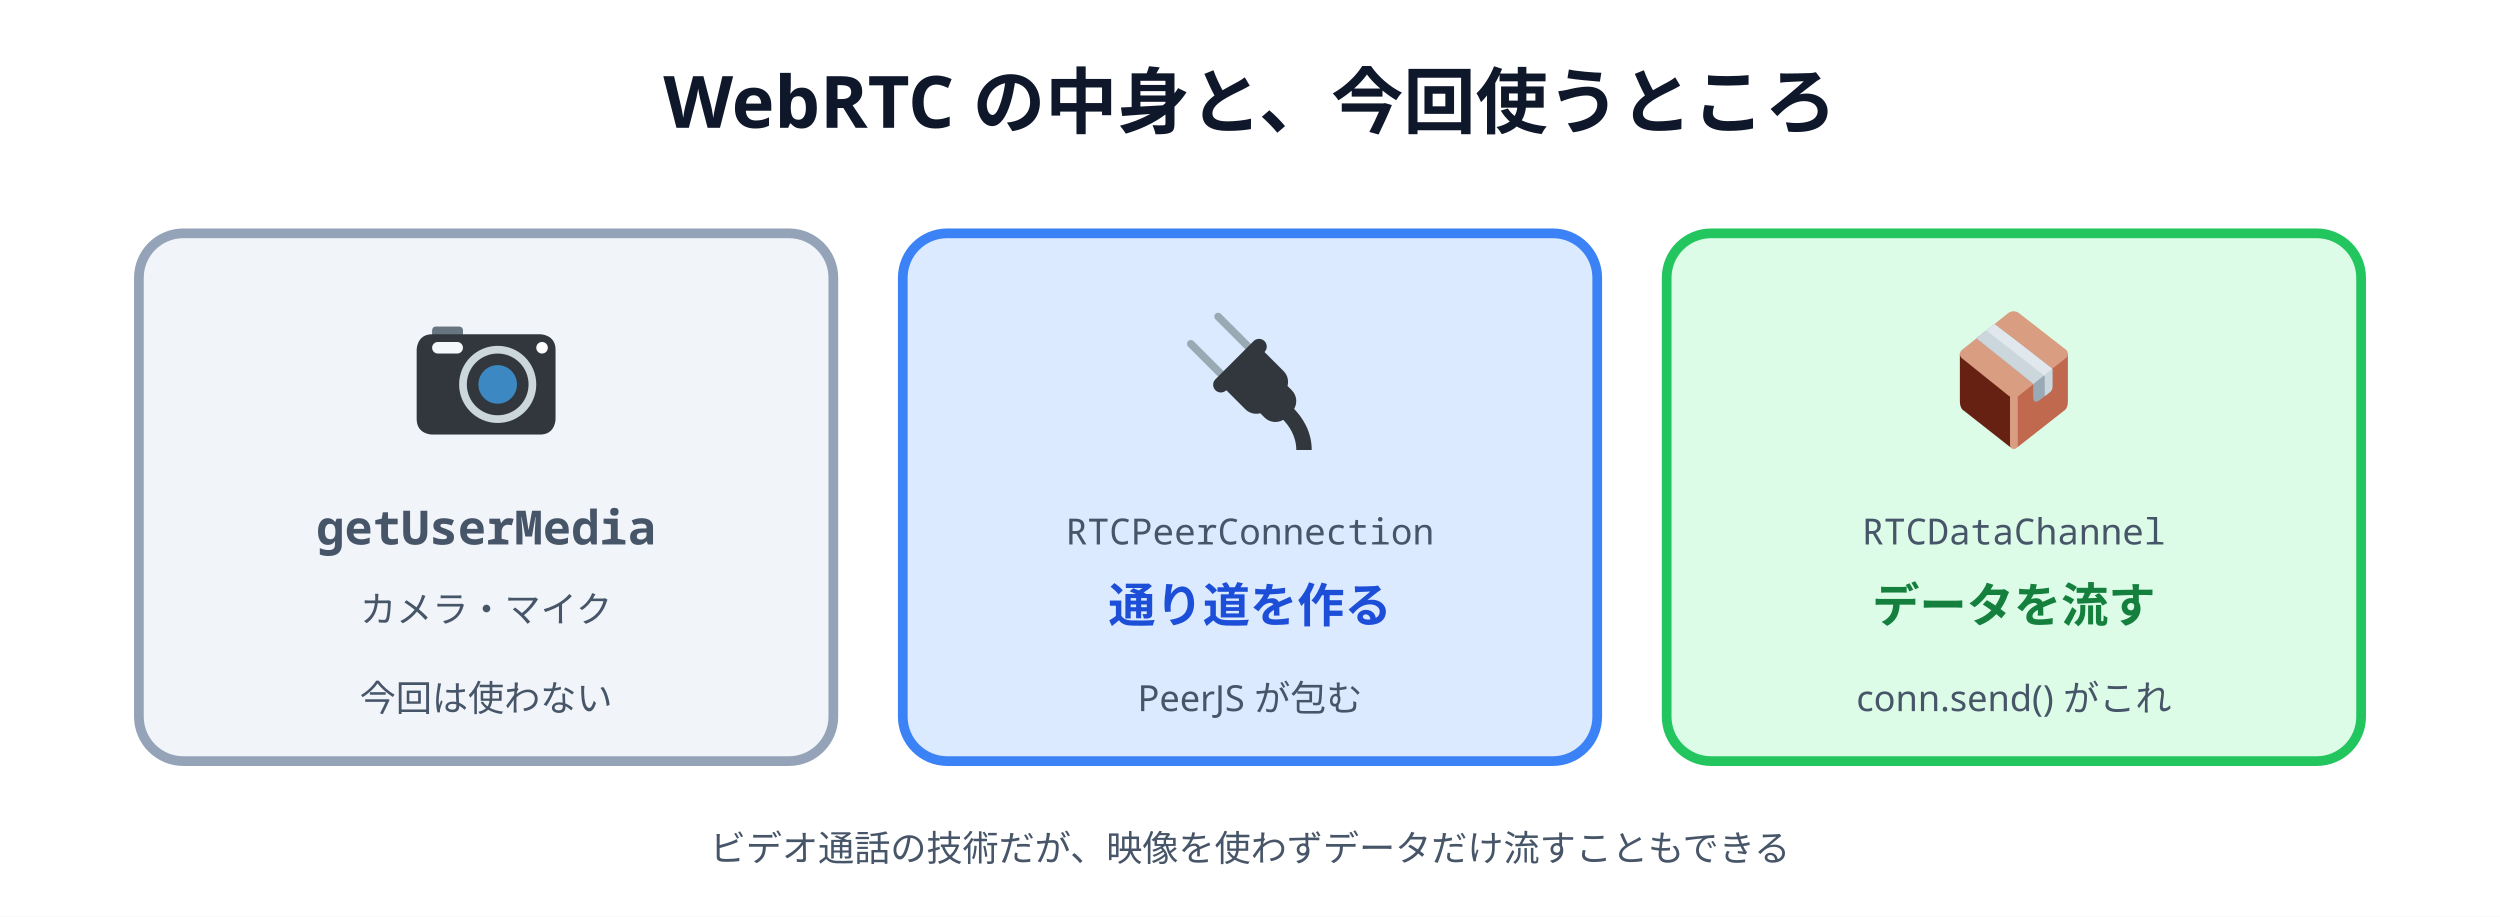
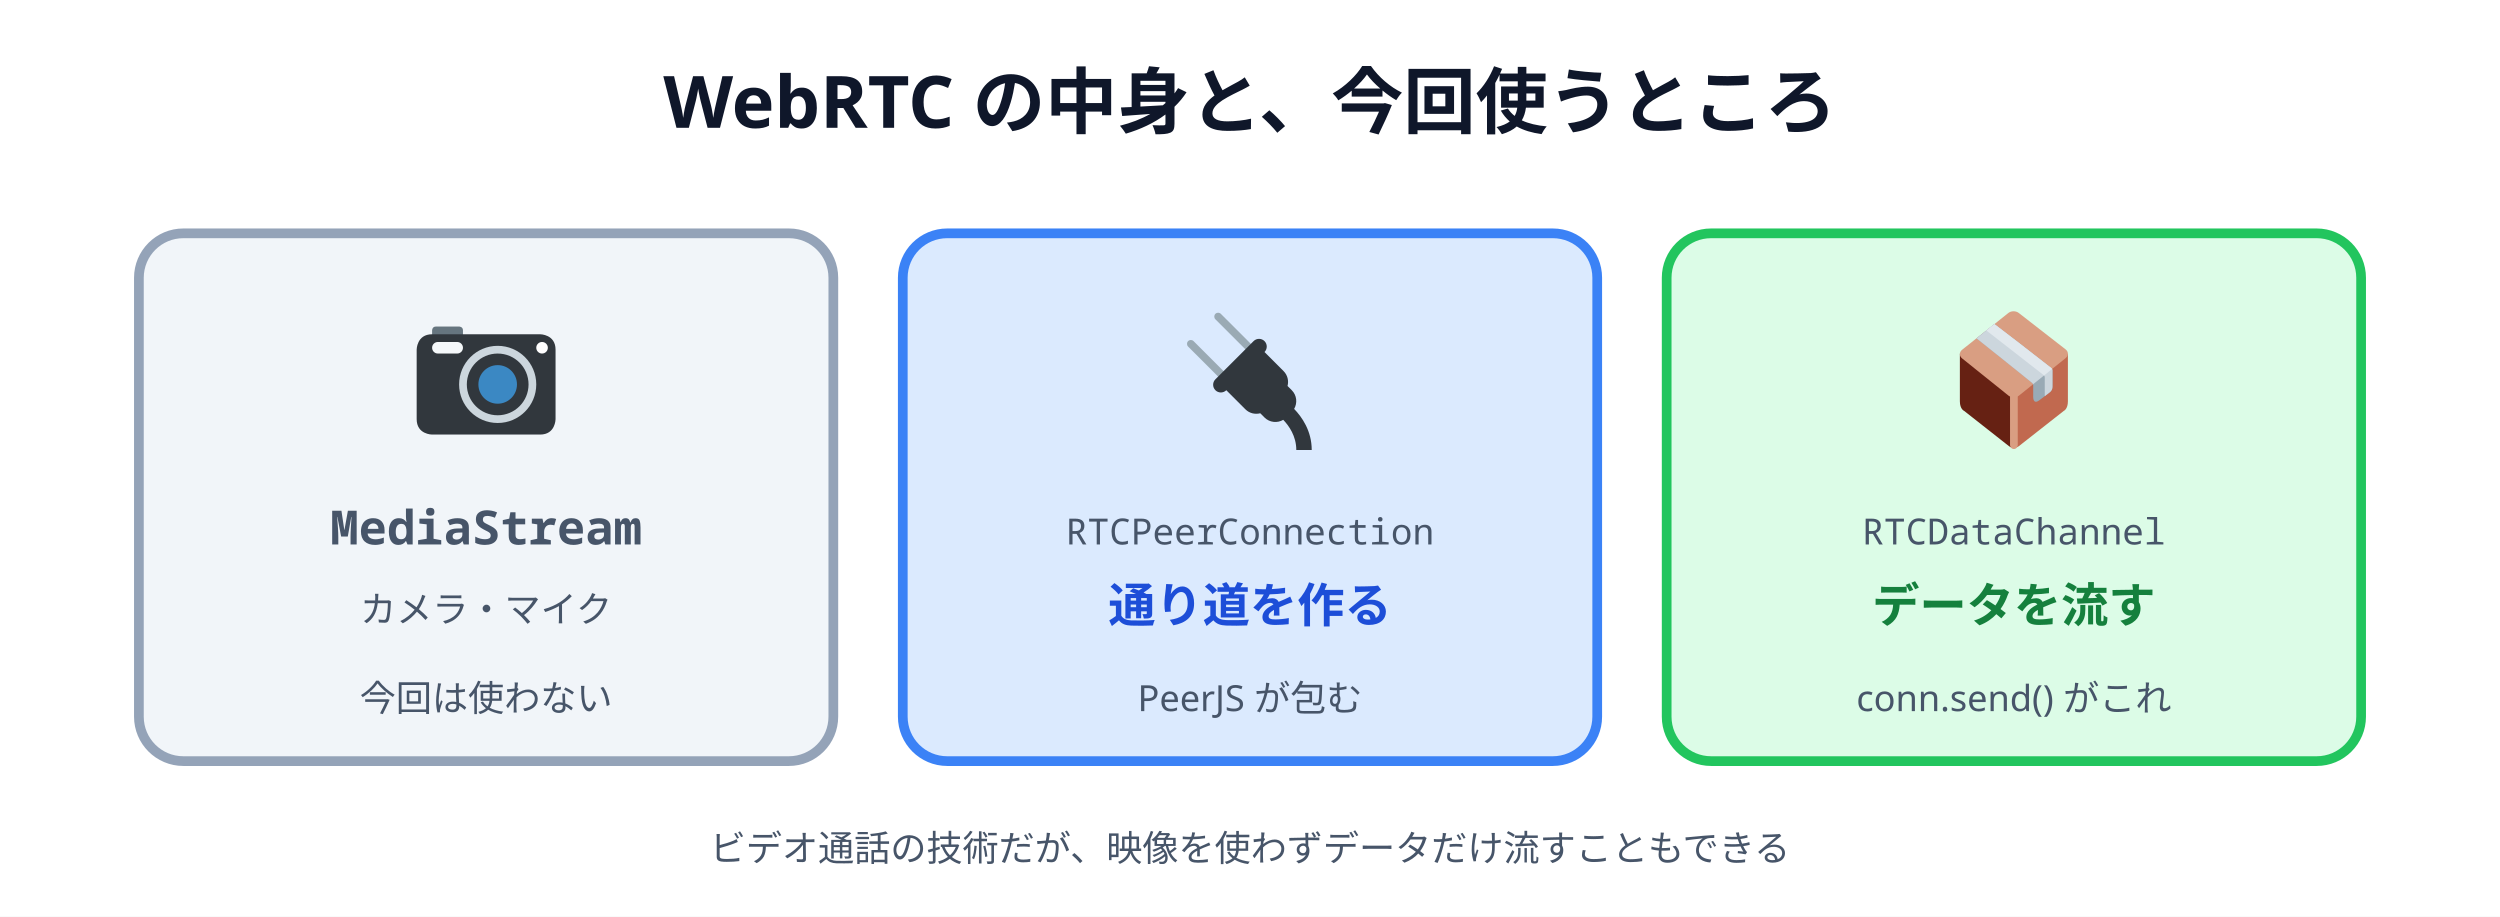
<svg xmlns="http://www.w3.org/2000/svg" width="900" height="330" viewBox="0 0 900 330" font-family="'Hiragino Sans','Noto Sans JP','Yu Gothic','Segoe UI',sans-serif">
  <defs>
-     <marker id="aR" viewBox="0 0 10 10" refX="8" refY="5" markerWidth="7" markerHeight="7" orient="auto-start-reverse">
+     <marker id="aR" viewBox="0 0 10 10" refX="9" refY="5" markerWidth="7" markerHeight="7" orient="auto-start-reverse">
      <path d="M0 1 L9 5 L0 9 z" fill="#475569" />
    </marker>
-     <marker id="aRsub" viewBox="0 0 10 10" refX="8" refY="5" markerWidth="7" markerHeight="7" orient="auto-start-reverse">
+     <marker id="aRsub" viewBox="0 0 10 10" refX="9" refY="5" markerWidth="7" markerHeight="7" orient="auto-start-reverse">
      <path d="M0 1 L9 5 L0 9 z" fill="#94a3b8" />
    </marker>
  </defs>
  <rect x="0" y="0" width="900" height="330" fill="#ffffff" />
  <text x="450" y="46" text-anchor="middle" font-size="26" fill="#0f172a" font-weight="700">WebRTC の中身と、今回使うところ</text>
  <rect x="50" y="84" width="250" height="190" rx="16" fill="#f1f5f9" stroke="#94a3b8" stroke-width="3.5" />
-   <svg x="150" y="112" width="50" height="50" viewBox="0 0 36 36">
+   <svg x="150.0" y="112.0" width="50.0" height="50.0" viewBox="0 0 36 36">
    <path fill="#66757F" d="M4 5s0-1 1-1h6s1 0 1 1v2H4V5z" />
    <path fill="#31373D" d="M0 10s0-4 4-4h28s4 0 4 4v18s0 4-4 4H4s-4 0-4-4V10z" />
    <circle fill="#CCD6DD" cx="21" cy="19" r="10" />
    <circle fill="#31373D" cx="21" cy="19" r="8" />
    <circle fill="#3B88C3" cx="21" cy="19" r="5" />
    <circle fill="#FFF" cx="32.5" cy="9.5" r="1.5" />
    <path fill="#F5F8FA" d="M12 9.5c0 .829-.671 1.5-1.5 1.5h-5C4.671 11 4 10.329 4 9.5S4.671 8 5.5 8h5c.829 0 1.5.671 1.5 1.5z" />
  </svg>
-   <text x="175" y="196" text-anchor="middle" font-size="17" fill="#475569" font-weight="600" font-family="'SFMono-Regular','Consolas','Noto Sans Mono','Courier New',monospace">getUserMedia</text>
+   <text x="175" y="196" text-anchor="middle" font-size="17" fill="#475569" font-weight="600" font-family="'SFMono-Regular','Consolas','Noto Sans Mono','Courier New',monospace">MediaStream</text>
  <text x="175" y="224" text-anchor="middle" font-size="13" fill="#475569" font-weight="400">カメラ・マイク</text>
  <text x="175" y="256" text-anchor="middle" font-size="13" fill="#475569" font-weight="400">今回は使わない</text>
  <rect x="325" y="84" width="250" height="190" rx="16" fill="#dbeafe" stroke="#3b82f6" stroke-width="3.5" />
-   <svg x="425" y="112" width="50" height="50" viewBox="0 0 36 36">
+   <svg x="425.0" y="112.0" width="50.0" height="50.0" viewBox="0 0 36 36">
    <path fill="#9AAAB4" d="M11.858 16.264c.389.389.389 1.025 0 1.414s-1.025.389-1.414 0L1.959 9.192c-.389-.389-.389-1.025 0-1.414s1.025-.389 1.414 0l8.485 8.486zm7.072-7.071c.389.389.389 1.025 0 1.414s-1.025.389-1.414 0L9.029 2.121c-.389-.389-.389-1.025 0-1.414s1.025-.389 1.414 0l8.487 8.486z" />
    <path fill="#31373D" d="M34 36c0-4.966-2.56-8.581-4.562-10.65.898-1.532.704-3.529-.61-4.844l-1.099-1.099c.352-1.332.021-2.806-1.022-3.851l-4.949-4.95c.78-.781.78-2.047 0-2.828-.781-.781-2.049-.781-2.829-.001l-2.826 2.826-.003.002-4.242 4.243-2.828 2.828c-.781.781-.781 2.047 0 2.828.781.781 2.047.781 2.828 0l4.95 4.95c1.044 1.044 2.519 1.373 3.85 1.021l1.101 1.101c1.318 1.318 3.323 1.51 4.857.602C28.099 29.726 30 32.404 30 36h4z" />
  </svg>
  <text x="450" y="196" text-anchor="middle" font-size="13" fill="#475569" font-weight="400" font-family="'SFMono-Regular','Consolas','Noto Sans Mono','Courier New',monospace">RTCPeerConnection</text>
  <text x="450" y="224" text-anchor="middle" font-size="17" fill="#1d4ed8" font-weight="600">通り道を作る</text>
  <text x="450" y="256" text-anchor="middle" font-size="13" fill="#475569" font-weight="400">PeerJS が包む</text>
  <rect x="600" y="84" width="250" height="190" rx="16" fill="#dcfce7" stroke="#22c55e" stroke-width="3.5" />
-   <svg x="700" y="112" width="50" height="50" viewBox="0 0 36 36">
+   <svg x="700.0" y="112.0" width="50.0" height="50.0" viewBox="0 0 36 36">
    <path fill="#662113" d="M4 11v12.375c0 2.042 1.093 2.484 1.093 2.484l11.574 9.099C18.489 36.39 18 33.375 18 33.375V22L4 11z" />
    <path fill="#C1694F" d="M32 11v12.375c0 2.042-1.063 2.484-1.063 2.484s-9.767 7.667-11.588 9.099C17.526 36.39 18 33.375 18 33.375V22l14-11z" />
    <path fill="#D99E82" d="M19.289.5c-.753-.61-1.988-.61-2.742 0L4.565 10.029c-.754.61-.754 1.607 0 2.216l12.023 9.646c.754.609 1.989.609 2.743 0l12.104-9.73c.754-.609.754-1.606 0-2.216L19.289.5z" />
    <path fill="#D99E82" d="M18 35.75c-.552 0-1-.482-1-1.078V21.745c0-.596.448-1.078 1-1.078.553 0 1 .482 1 1.078v12.927c0 .596-.447 1.078-1 1.078z" />
    <path fill="#99AAB5" d="M28 18.836c0 1.104.104 1.646-1 2.442l-2.469 1.878c-1.104.797-1.531.113-1.531-.992v-2.961c0-.193-.026-.4-.278-.608C20.144 16.47 10.134 8.519 8.31 7.051l4.625-3.678c1.266.926 10.753 8.252 14.722 11.377.197.156.343.328.343.516v3.57z" />
    <path fill="#CCD6DD" d="M27.656 14.75C23.688 11.625 14.201 4.299 12.935 3.373l-1.721 1.368-2.904 2.31c1.825 1.468 11.834 9.419 14.412 11.544.151.125.217.25.248.371L27.903 15c-.06-.087-.146-.171-.247-.25z" />
    <path fill="#CCD6DD" d="M28 18.836v-3.57c0-.188-.146-.359-.344-.516-3.968-3.125-13.455-10.451-14.721-11.377l-2.073 1.649c3.393 2.669 12.481 9.681 14.86 11.573.256.204.278.415.278.608v4.836l1-.761c1.104-.797 1-1.338 1-2.442z" />
    <path fill="#E1E8ED" d="M27.656 14.75C23.688 11.625 14.201 4.299 12.935 3.373l-2.073 1.649c3.393 2.669 12.481 9.681 14.86 11.573.037.029.06.059.087.088L27.903 15c-.06-.087-.146-.171-.247-.25z" />
  </svg>
  <text x="725" y="196" text-anchor="middle" font-size="13" fill="#475569" font-weight="400" font-family="'SFMono-Regular','Consolas','Noto Sans Mono','Courier New',monospace">RTCDataChannel</text>
  <text x="725" y="224" text-anchor="middle" font-size="17" fill="#15803d" font-weight="600">データを流す</text>
  <text x="725" y="256" text-anchor="middle" font-size="13" fill="#475569" font-weight="400">conn.send() がこれ</text>
  <text x="450" y="310" text-anchor="middle" font-size="13" fill="#475569" font-weight="400">ビデオ通話の技術だが、映像を使わずデータだけ流すこともできる</text>
</svg>
